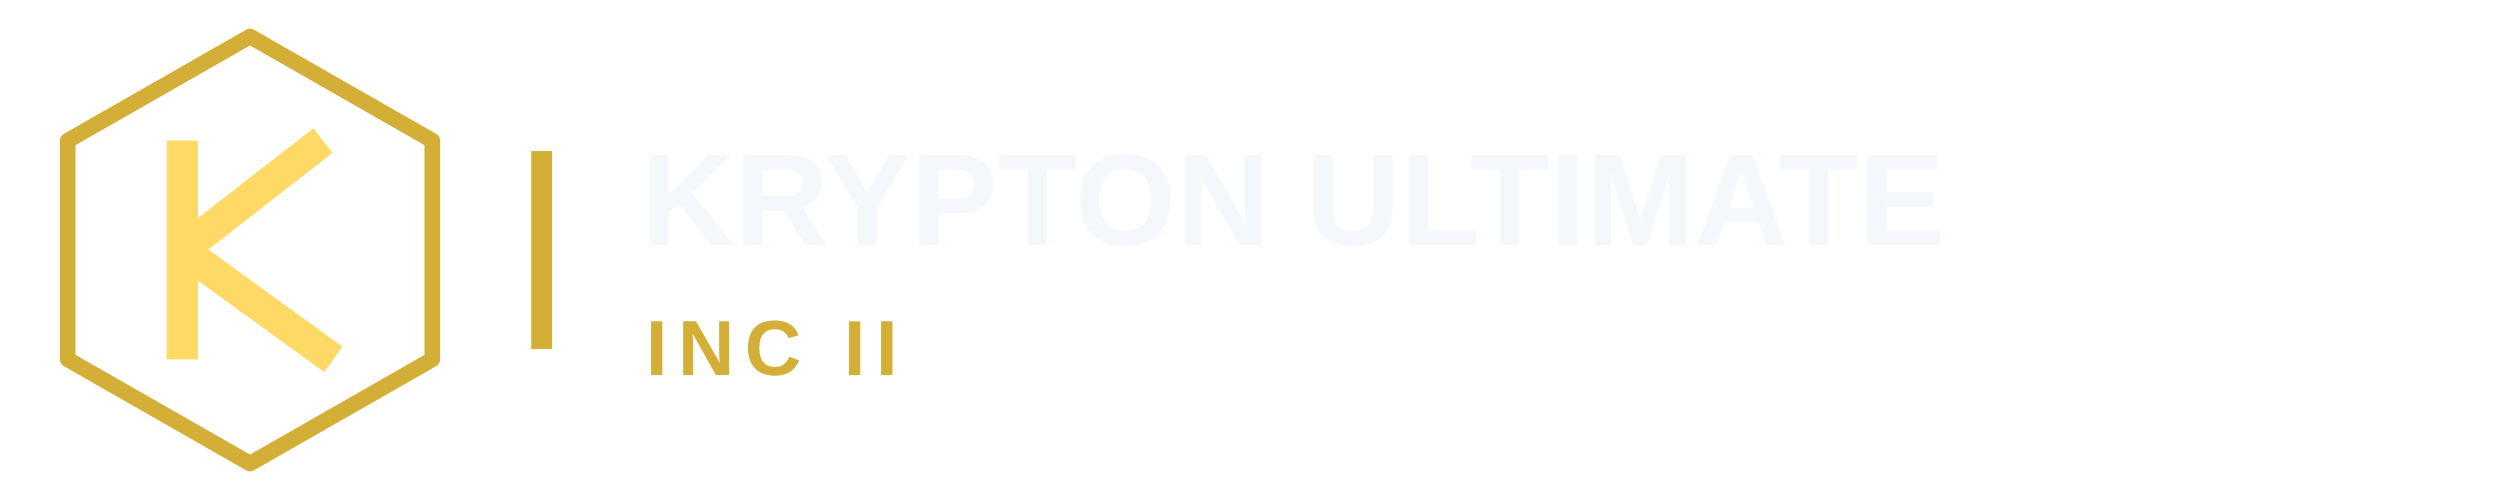
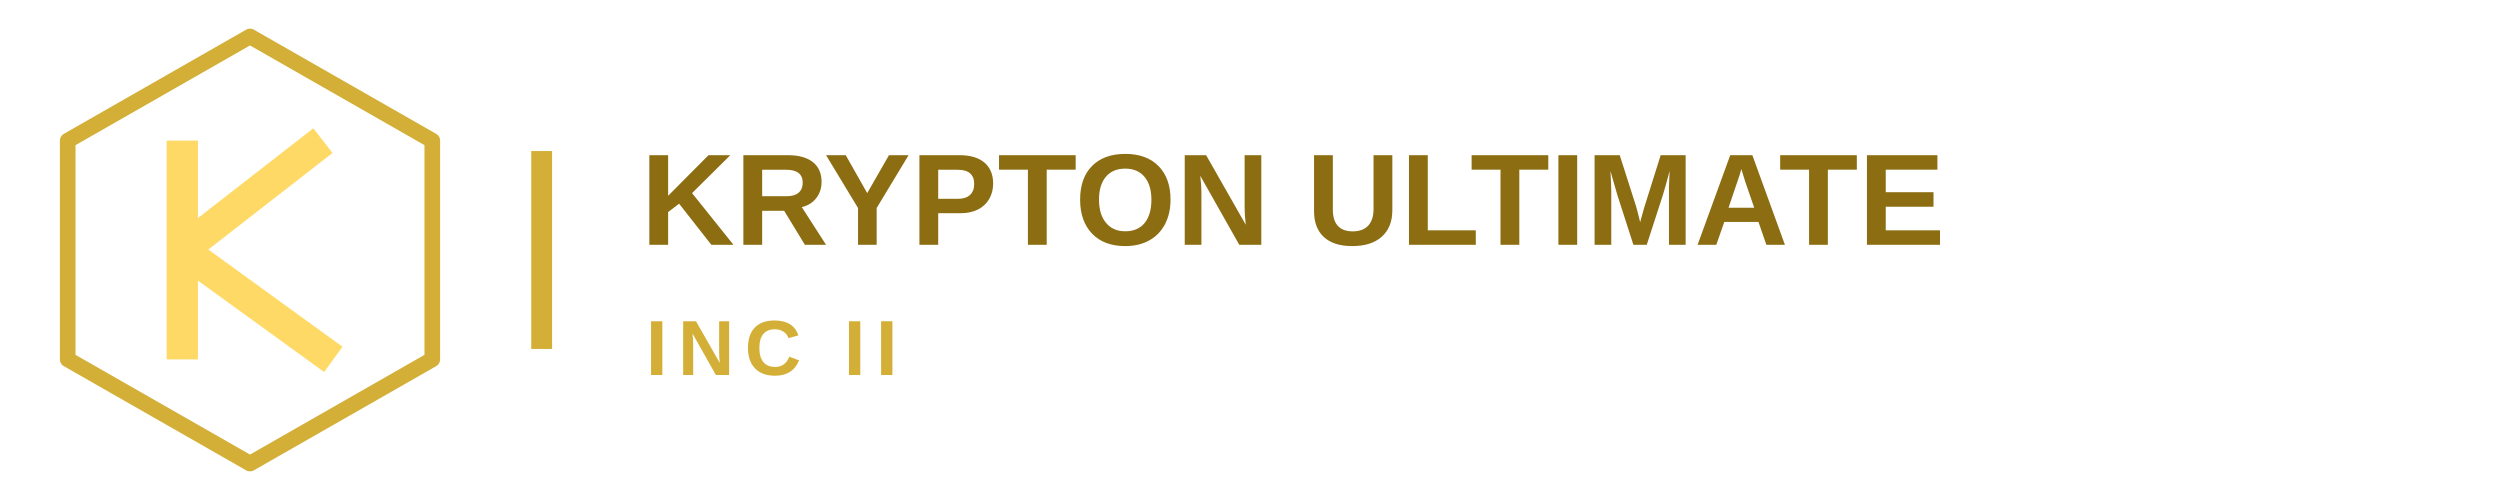
<svg xmlns="http://www.w3.org/2000/svg" viewBox="0 0 480 96" role="img" aria-labelledby="title description">
  <g fill="none" stroke="#d4af37" stroke-width="3" stroke-linejoin="round">
    <path d="M48 7 83 27v42L48 89 13 69V27z" />
    <path d="m35 27 0 42m0-21 27-21M35 48l29 21" stroke="#ffd966" stroke-width="6" />
  </g>
  <path d="M102 29h4v38h-4z" fill="#d4af37" />
-   <text x="123" y="47" fill="#f4f7fb" font-family="Arial, Helvetica, sans-serif" font-size="25" font-weight="700">KRYPTON ULTIMATE</text>
+   <text x="123" y="47" fill="#8c6d12" font-family="Arial, Helvetica, sans-serif" font-size="25" font-weight="700">KRYPTON ULTIMATE</text>
  <text x="124" y="72" fill="#d4af37" font-family="Arial, Helvetica, sans-serif" font-size="15" font-weight="700" letter-spacing="2">INC II</text>
</svg>
